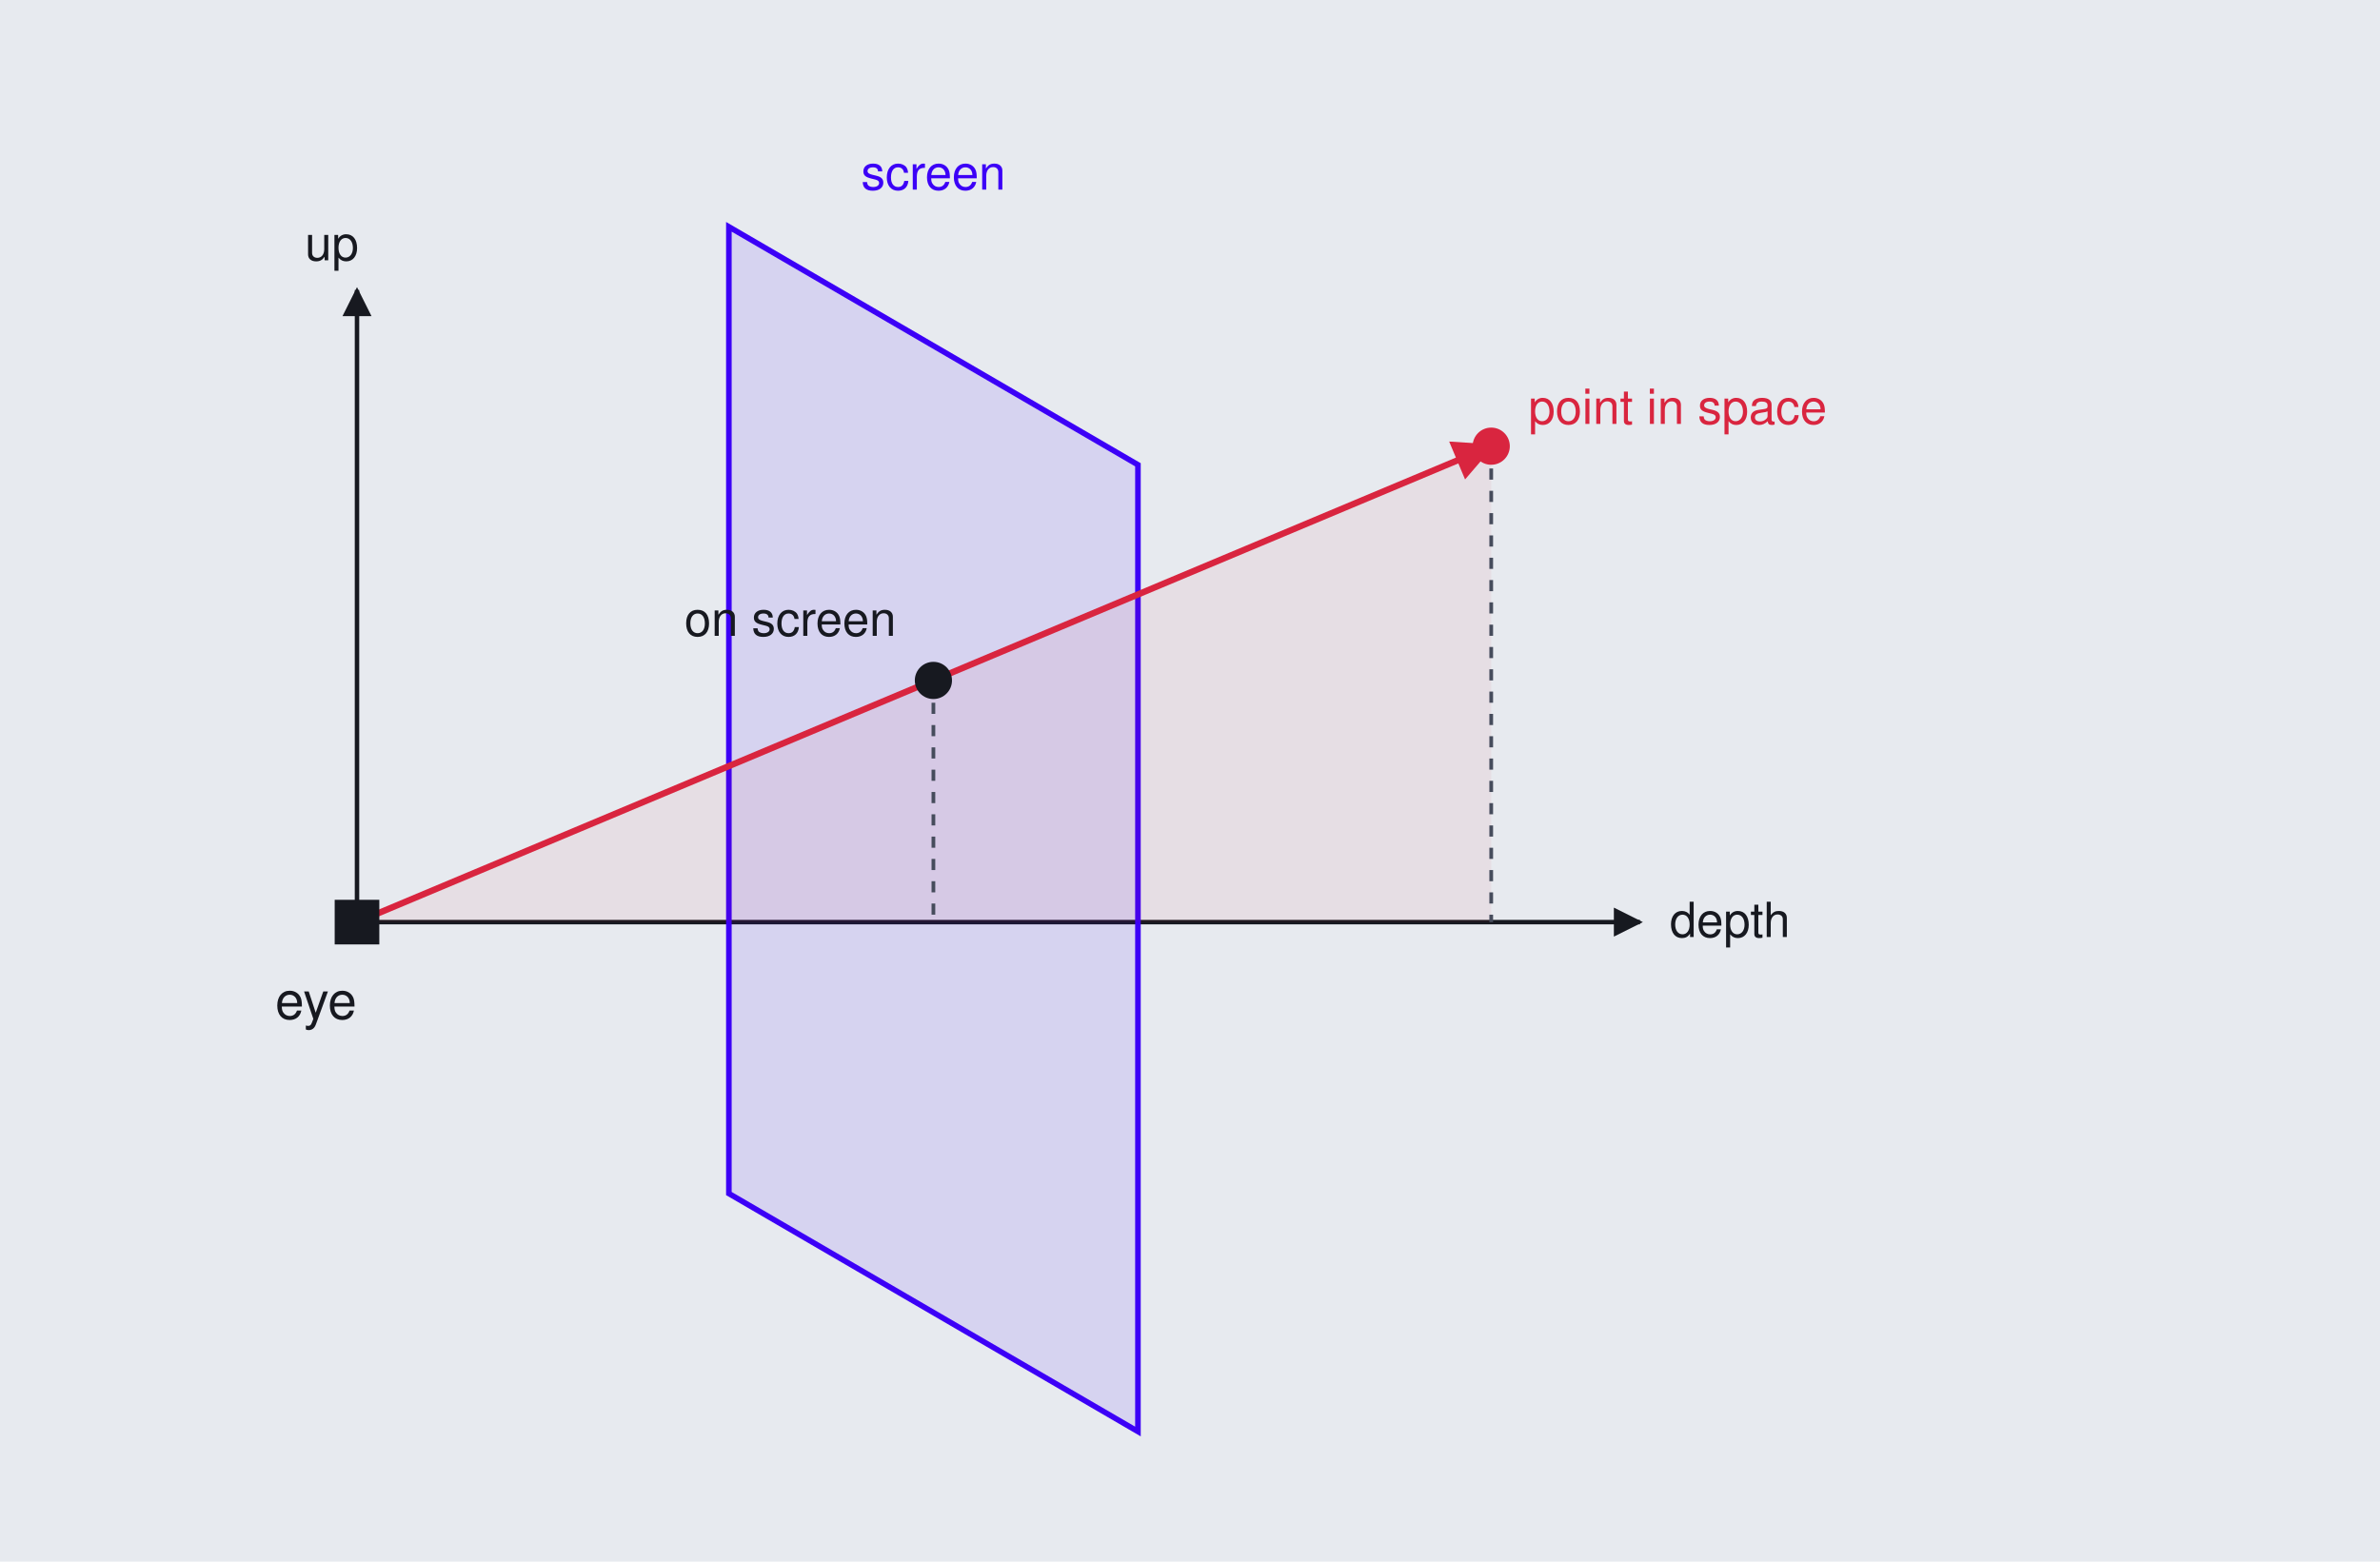
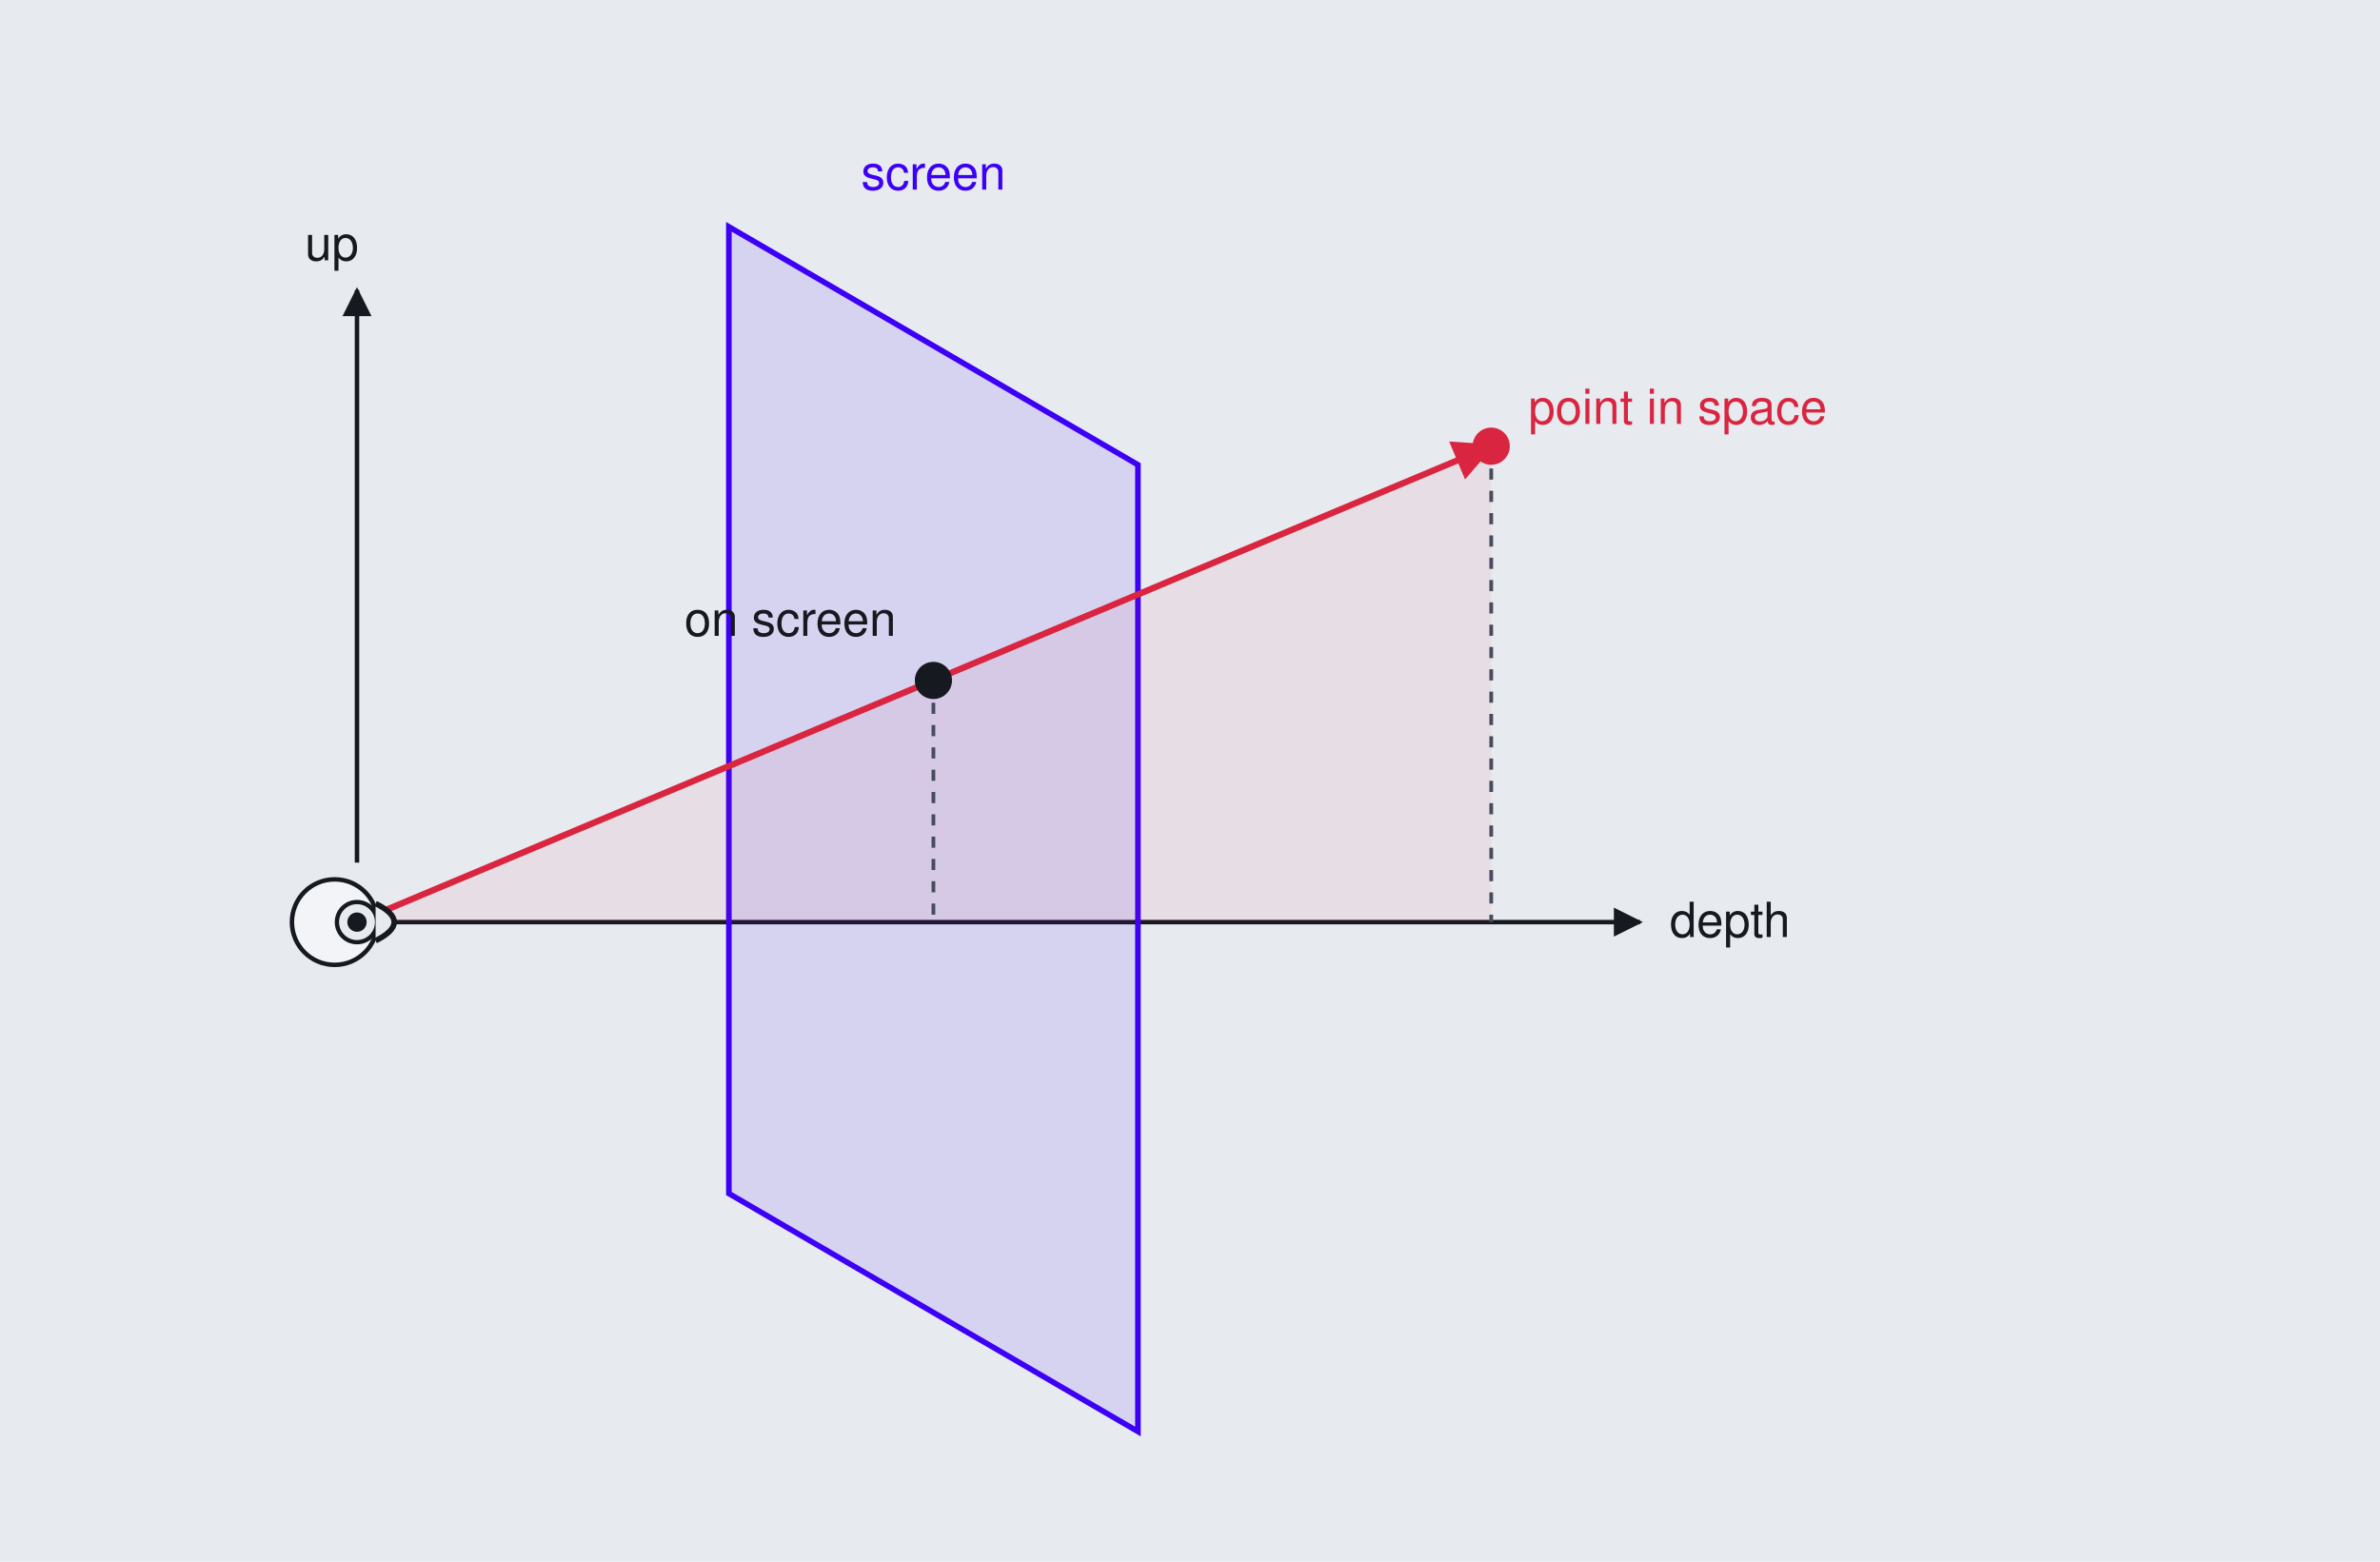
<svg xmlns="http://www.w3.org/2000/svg" viewBox="0 0 640 420" width="640" height="420" role="img">
  <rect width="640" height="420" fill="#e7eaef" />
  <defs>
    <marker id="pj-ink" viewBox="0 0 10 10" refX="9" refY="5" markerWidth="6.5" markerHeight="6.5" orient="auto">
      <path d="M0,0 L10,5 L0,10 z" fill="#171920" />
    </marker>
    <marker id="pj-coral" viewBox="0 0 10 10" refX="9" refY="5" markerWidth="6.5" markerHeight="6.5" orient="auto">
      <path d="M0,0 L10,5 L0,10 z" fill="#d9253f" />
    </marker>
    <marker id="pj-blue" viewBox="0 0 10 10" refX="9" refY="5" markerWidth="6.5" markerHeight="6.5" orient="auto">
      <path d="M0,0 L10,5 L0,10 z" fill="#3c00f7" />
    </marker>
  </defs>
  <line x1="96.0" y1="248.0" x2="441.0" y2="248.0" stroke="#171920" stroke-width="1.2" fill="none" marker-end="url(#pj-ink)" />
-   <line x1="96.0" y1="248.0" x2="96.0" y2="78.0" stroke="#171920" stroke-width="1.2" fill="none" marker-end="url(#pj-ink)" />
+   <line x1="96.0" y1="232.0" x2="96.0" y2="78.0" stroke="#171920" stroke-width="1.2" fill="none" marker-end="url(#pj-ink)" />
  <text x="449.0" y="252.0" font-family="ui-monospace, GeistMonoVariableVF, Helvetica, monospace" font-size="13" fill="#171920" text-anchor="start">depth</text>
  <text x="82.0" y="70.0" font-family="ui-monospace, GeistMonoVariableVF, Helvetica, monospace" font-size="13" fill="#171920" text-anchor="start">up</text>
  <polygon points="196.0,61.0 306.0,125.0 306.0,385.0 196.0,321.0" fill="#3c00f7" fill-opacity="0.10" stroke="#3c00f7" stroke-width="1.5" />
  <text x="251.0" y="51.0" font-family="ui-monospace, GeistMonoVariableVF, Helvetica, monospace" font-size="13" fill="#3c00f7" text-anchor="middle">screen</text>
  <polygon points="96.0,248.0 401.0,120.0 401.0,248.0" fill="#d9253f" fill-opacity="0.06" stroke="none" />
  <line x1="96.0" y1="248.0" x2="401.0" y2="120.0" stroke="#d9253f" stroke-width="1.7" fill="none" marker-end="url(#pj-coral)" />
  <line x1="251.0" y1="183.0" x2="251.0" y2="248.0" stroke="#464c5c" stroke-width="1" fill="none" stroke-dasharray="3 3" />
  <line x1="401.0" y1="120.0" x2="401.0" y2="248.0" stroke="#464c5c" stroke-width="1" fill="none" stroke-dasharray="3 3" />
-   <rect x="90.0" y="242.0" width="12" height="12" fill="#171920" />
-   <text x="74.0" y="274.0" font-family="ui-monospace, GeistMonoVariableVF, Helvetica, monospace" font-size="14" fill="#171920" text-anchor="start">eye</text>
+   <path d="M80.0,248.0 Q90.0,233.0 104.0,248.0 Q90.0,263.0 80.0,248.0 Z" fill="#e7eaef" stroke="#171920" stroke-width="1.6" />
+   <circle cx="90.0" cy="248.0" r="11.5" fill="#f2f4f7" stroke="#171920" stroke-width="1.2" />
+   <circle cx="96.0" cy="248.0" r="5.4" fill="#e7eaef" stroke="#171920" stroke-width="1.15" />
+   <circle cx="96.0" cy="248.0" r="2.6" fill="#171920" />
+   <path d="M101.0,243.0 Q111.0,248.0 101.0,253.0" fill="#e7eaef" stroke="#171920" stroke-width="1.5" />
  <circle cx="251.0" cy="183.0" r="5" fill="#171920" />
  <text x="241.0" y="171.0" font-family="ui-monospace, GeistMonoVariableVF, Helvetica, monospace" font-size="13" fill="#171920" text-anchor="end">on screen</text>
  <circle cx="401.0" cy="120.0" r="5" fill="#d9253f" />
  <text x="411.0" y="114.0" font-family="ui-monospace, GeistMonoVariableVF, Helvetica, monospace" font-size="13" fill="#d9253f" text-anchor="start">point in space</text>
</svg>
